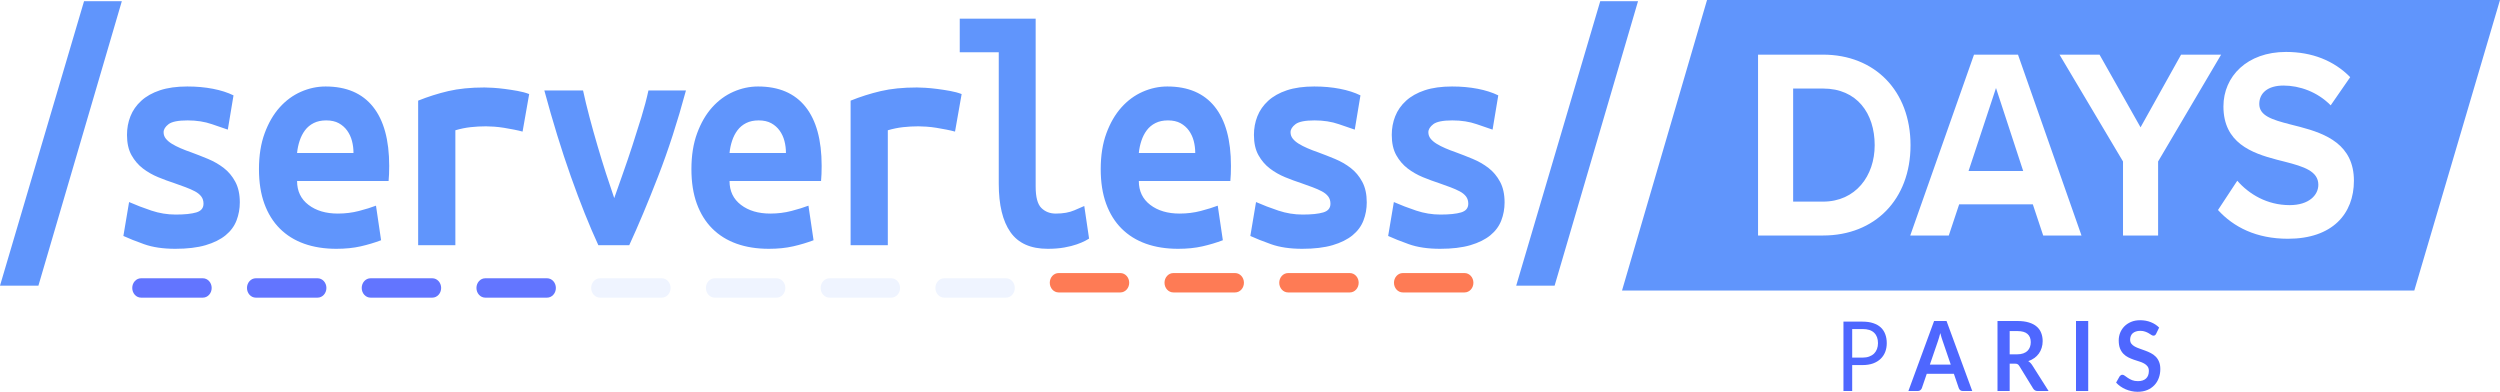
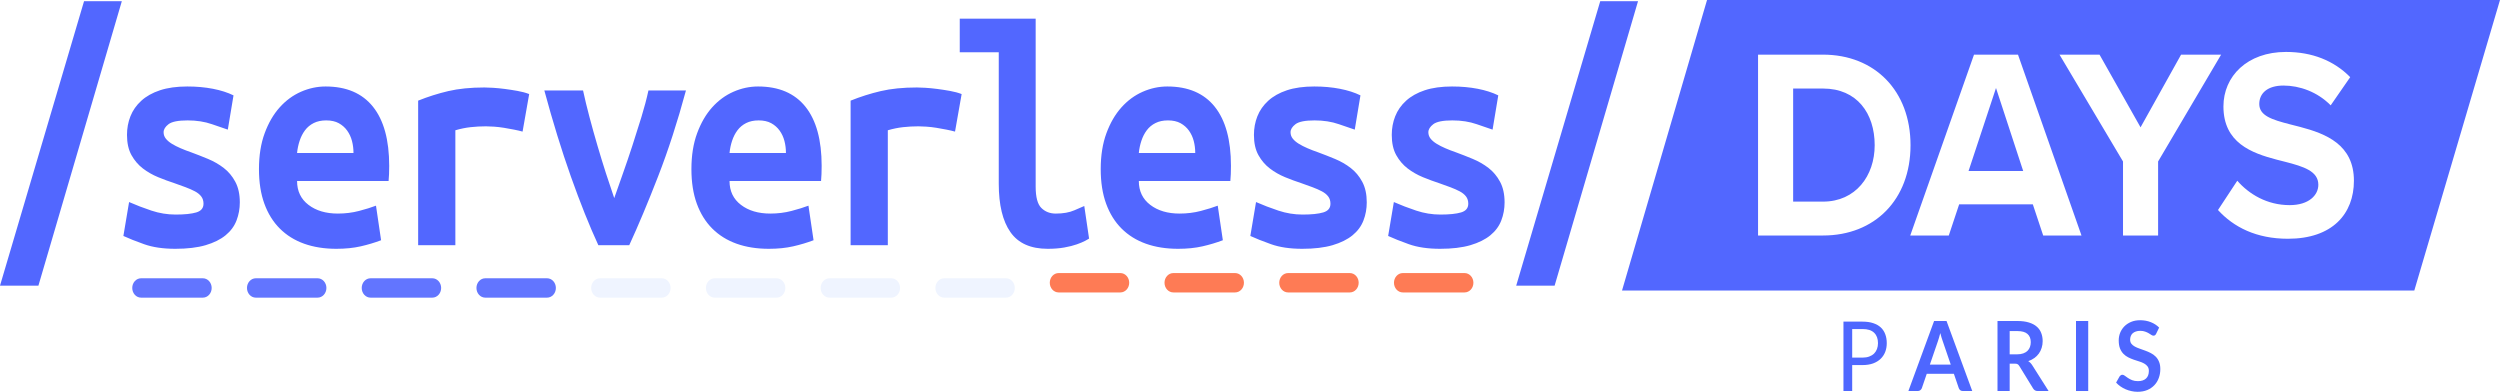
<svg xmlns="http://www.w3.org/2000/svg" width="268" height="42" viewBox="0 0 268 42" fill="none">
-   <path fill-rule="evenodd" clip-rule="evenodd" d="M13.06 0.13L4.117 30.625H0L9.01 0.13H13.06ZM175.596 0.131L166.654 30.625H162.536L171.545 0.131H175.596ZM20.079 9.271C21.065 9.271 21.982 9.354 22.829 9.518C23.676 9.683 24.41 9.919 25.033 10.224L24.421 13.896C24.057 13.778 23.489 13.583 22.717 13.312C21.944 13.043 21.076 12.907 20.111 12.907C19.103 12.907 18.422 13.043 18.069 13.312C17.715 13.583 17.538 13.872 17.538 14.177C17.538 14.437 17.618 14.666 17.779 14.866C17.94 15.066 18.154 15.248 18.422 15.413C18.69 15.578 19.001 15.736 19.355 15.889C19.709 16.042 20.09 16.19 20.497 16.33C21.076 16.543 21.676 16.777 22.298 17.036C22.92 17.295 23.483 17.619 23.987 18.007C24.491 18.395 24.904 18.889 25.225 19.489C25.547 20.09 25.708 20.825 25.708 21.695C25.708 22.378 25.59 23.025 25.354 23.637C25.118 24.249 24.727 24.778 24.18 25.225C23.634 25.672 22.92 26.025 22.041 26.284C21.161 26.542 20.079 26.672 18.792 26.672C17.483 26.672 16.368 26.507 15.447 26.178C14.524 25.849 13.785 25.554 13.227 25.295L13.838 21.66C14.589 21.99 15.387 22.295 16.235 22.578C17.082 22.86 17.944 23.001 18.824 23.001C19.79 23.001 20.529 22.925 21.044 22.772C21.558 22.619 21.816 22.308 21.816 21.837C21.816 21.531 21.735 21.272 21.574 21.06C21.413 20.849 21.188 20.666 20.899 20.513C20.61 20.36 20.277 20.213 19.902 20.072C19.526 19.93 19.134 19.789 18.728 19.648C18.149 19.46 17.559 19.242 16.958 18.996C16.358 18.748 15.811 18.437 15.318 18.06C14.825 17.683 14.418 17.207 14.095 16.631C13.774 16.055 13.614 15.331 13.614 14.46C13.614 13.755 13.736 13.089 13.983 12.466C14.229 11.842 14.615 11.288 15.141 10.807C15.666 10.325 16.336 9.948 17.152 9.677C17.966 9.407 18.942 9.271 20.079 9.271ZM34.902 9.271C37.132 9.271 38.826 9.995 39.984 11.442C41.142 12.89 41.722 15.001 41.722 17.778C41.722 18.06 41.716 18.355 41.706 18.66C41.694 18.966 41.678 19.213 41.657 19.401H31.846C31.846 20.484 32.253 21.337 33.069 21.96C33.883 22.584 34.934 22.895 36.221 22.895C37.014 22.895 37.77 22.801 38.489 22.613C39.207 22.425 39.813 22.237 40.306 22.048L40.853 25.754C40.166 26.014 39.438 26.231 38.666 26.408C37.894 26.584 37.025 26.672 36.06 26.672C34.773 26.672 33.62 26.489 32.602 26.125C31.583 25.76 30.715 25.219 29.997 24.502C29.278 23.784 28.726 22.895 28.34 21.836C27.953 20.778 27.761 19.542 27.761 18.131C27.761 16.672 27.964 15.389 28.372 14.283C28.779 13.178 29.315 12.254 29.98 11.513C30.645 10.772 31.406 10.213 32.264 9.836C33.121 9.46 34.001 9.271 34.902 9.271ZM81.262 9.271C83.492 9.271 85.186 9.995 86.344 11.442C87.502 12.89 88.081 15.001 88.081 17.778C88.081 18.06 88.076 18.355 88.065 18.66C88.054 18.966 88.038 19.213 88.017 19.401H78.206C78.206 20.484 78.612 21.337 79.428 21.96C80.243 22.584 81.294 22.895 82.581 22.895C83.373 22.895 84.129 22.801 84.849 22.613C85.567 22.425 86.172 22.237 86.666 22.048L87.213 25.754C86.526 26.014 85.797 26.231 85.025 26.408C84.253 26.584 83.385 26.672 82.419 26.672C81.133 26.672 79.98 26.489 78.961 26.125C77.943 25.76 77.075 25.219 76.356 24.502C75.637 23.784 75.086 22.895 74.699 21.836C74.313 20.778 74.12 19.542 74.12 18.131C74.12 16.672 74.324 15.389 74.732 14.283C75.139 13.178 75.675 12.254 76.34 11.513C77.005 10.772 77.766 10.213 78.624 9.836C79.481 9.46 80.361 9.271 81.262 9.271ZM111.023 2V20.001C111.023 21.131 111.227 21.896 111.635 22.295C112.042 22.696 112.556 22.896 113.179 22.896C113.971 22.896 114.636 22.778 115.173 22.543C115.709 22.308 116.062 22.155 116.234 22.084L116.749 25.578C116.685 25.626 116.54 25.707 116.315 25.825C116.09 25.943 115.794 26.067 115.43 26.195C115.065 26.325 114.62 26.437 114.095 26.531C113.569 26.625 112.974 26.672 112.31 26.672C110.487 26.672 109.157 26.078 108.322 24.889C107.485 23.701 107.067 21.966 107.067 19.684V5.6H102.885V2H111.023ZM125.138 9.271C127.368 9.271 129.062 9.995 130.221 11.442C131.379 12.89 131.958 15.001 131.958 17.778C131.958 18.06 131.952 18.355 131.942 18.66C131.93 18.966 131.914 19.213 131.893 19.401H122.082C122.082 20.484 122.489 21.337 123.305 21.96C124.119 22.584 125.171 22.895 126.457 22.895C127.25 22.895 128.006 22.801 128.725 22.613C129.443 22.425 130.049 22.237 130.542 22.048L131.089 25.754C130.403 26.014 129.674 26.231 128.902 26.408C128.13 26.584 127.261 26.672 126.297 26.672C125.009 26.672 123.856 26.489 122.838 26.125C121.82 25.76 120.951 25.219 120.233 24.502C119.514 23.784 118.962 22.895 118.576 21.836C118.19 20.778 117.997 19.542 117.997 18.131C117.997 16.672 118.2 15.389 118.608 14.283C119.015 13.178 119.552 12.254 120.217 11.513C120.881 10.772 121.642 10.213 122.5 9.836C123.357 9.46 124.237 9.271 125.138 9.271ZM140.888 9.271C141.873 9.271 142.79 9.354 143.637 9.518C144.484 9.683 145.219 9.919 145.84 10.224L145.23 13.896C144.865 13.778 144.297 13.583 143.525 13.312C142.753 13.043 141.884 12.907 140.919 12.907C139.911 12.907 139.231 13.043 138.877 13.312C138.523 13.583 138.346 13.872 138.346 14.177C138.346 14.437 138.427 14.666 138.587 14.866C138.748 15.066 138.962 15.248 139.231 15.413C139.499 15.578 139.809 15.736 140.163 15.889C140.517 16.042 140.897 16.19 141.305 16.33C141.884 16.543 142.484 16.777 143.106 17.036C143.729 17.295 144.292 17.619 144.796 18.007C145.299 18.395 145.712 18.889 146.034 19.489C146.356 20.09 146.516 20.825 146.516 21.695C146.516 22.378 146.399 23.025 146.162 23.637C145.927 24.249 145.536 24.778 144.989 25.225C144.442 25.672 143.729 26.025 142.849 26.284C141.969 26.542 140.888 26.672 139.601 26.672C138.292 26.672 137.177 26.507 136.255 26.178C135.333 25.849 134.593 25.554 134.036 25.295L134.647 21.66C135.397 21.99 136.196 22.295 137.043 22.578C137.89 22.86 138.753 23.001 139.633 23.001C140.597 23.001 141.337 22.925 141.852 22.772C142.367 22.619 142.625 22.308 142.625 21.837C142.625 21.531 142.544 21.272 142.383 21.06C142.222 20.849 141.997 20.666 141.708 20.513C141.418 20.36 141.085 20.213 140.71 20.072C140.335 19.93 139.944 19.789 139.536 19.648C138.957 19.46 138.367 19.242 137.766 18.996C137.166 18.748 136.62 18.437 136.127 18.06C135.633 17.683 135.226 17.207 134.904 16.631C134.582 16.055 134.422 15.331 134.422 14.46C134.422 13.755 134.545 13.089 134.791 12.466C135.038 11.842 135.424 11.288 135.949 10.807C136.475 10.325 137.145 9.948 137.959 9.677C138.775 9.407 139.75 9.271 140.888 9.271ZM155.662 9.271C156.648 9.271 157.565 9.354 158.412 9.518C159.259 9.683 159.993 9.919 160.615 10.224L160.004 13.896C159.64 13.778 159.071 13.583 158.3 13.312C157.527 13.043 156.659 12.907 155.693 12.907C154.686 12.907 154.006 13.043 153.651 13.312C153.298 13.583 153.12 13.872 153.12 14.177C153.12 14.437 153.201 14.666 153.361 14.866C153.522 15.066 153.737 15.248 154.006 15.413C154.273 15.578 154.584 15.736 154.938 15.889C155.291 16.042 155.672 16.19 156.08 16.33C156.659 16.543 157.259 16.777 157.881 17.036C158.503 17.295 159.066 17.619 159.57 18.007C160.074 18.395 160.486 18.889 160.808 19.489C161.13 20.09 161.291 20.825 161.291 21.695C161.291 22.378 161.174 23.025 160.937 23.637C160.701 24.249 160.31 24.778 159.763 25.225C159.217 25.672 158.503 26.025 157.624 26.284C156.744 26.542 155.662 26.672 154.375 26.672C153.067 26.672 151.952 26.507 151.029 26.178C150.107 25.849 149.368 25.554 148.81 25.295L149.421 21.66C150.172 21.99 150.97 22.295 151.818 22.578C152.665 22.86 153.528 23.001 154.408 23.001C155.372 23.001 156.112 22.925 156.627 22.772C157.141 22.619 157.399 22.308 157.399 21.837C157.399 21.531 157.319 21.272 157.158 21.06C156.996 20.849 156.772 20.666 156.482 20.513C156.193 20.36 155.86 20.213 155.485 20.072C155.11 19.93 154.718 19.789 154.31 19.648C153.732 19.46 153.142 19.242 152.541 18.996C151.94 18.748 151.395 18.437 150.901 18.06C150.408 17.683 150 17.207 149.678 16.631C149.357 16.055 149.197 15.331 149.197 14.46C149.197 13.755 149.32 13.089 149.566 12.466C149.813 11.842 150.198 11.288 150.723 10.807C151.25 10.325 151.919 9.948 152.734 9.677C153.549 9.407 154.525 9.271 155.662 9.271ZM51.935 9.377C52.149 9.377 52.454 9.389 52.851 9.412C53.248 9.436 53.672 9.477 54.122 9.536C54.572 9.595 55.028 9.665 55.489 9.748C55.95 9.831 56.363 9.942 56.728 10.084L56.02 14.107C55.763 14.036 55.457 13.965 55.103 13.895C54.75 13.825 54.39 13.76 54.026 13.701C53.66 13.643 53.307 13.601 52.964 13.577C52.621 13.555 52.331 13.542 52.095 13.542C51.537 13.542 50.991 13.572 50.455 13.631C49.918 13.69 49.372 13.801 48.815 13.965V26.284H44.826V10.789C45.876 10.365 46.953 10.025 48.058 9.765C49.163 9.506 50.455 9.377 51.935 9.377ZM98.294 9.377C98.508 9.377 98.814 9.389 99.211 9.412C99.608 9.436 100.031 9.477 100.482 9.536C100.932 9.595 101.387 9.665 101.849 9.748C102.31 9.831 102.722 9.942 103.088 10.084L102.379 14.107C102.122 14.036 101.817 13.965 101.463 13.895C101.109 13.825 100.75 13.76 100.385 13.701C100.02 13.643 99.666 13.601 99.323 13.577C98.98 13.555 98.69 13.542 98.455 13.542C97.897 13.542 97.351 13.572 96.815 13.631C96.278 13.69 95.731 13.801 95.174 13.965V26.284H91.185V10.789C92.236 10.365 93.313 10.025 94.418 9.765C95.523 9.506 96.815 9.377 98.294 9.377ZM62.502 9.695C62.694 10.589 62.924 11.543 63.193 12.554C63.461 13.566 63.745 14.584 64.046 15.607C64.346 16.63 64.651 17.625 64.962 18.589C65.273 19.554 65.568 20.437 65.846 21.237C66.126 20.437 66.436 19.554 66.779 18.589C67.122 17.625 67.46 16.63 67.793 15.607C68.125 14.584 68.447 13.566 68.758 12.554C69.068 11.543 69.321 10.589 69.514 9.695H73.535C72.634 13.037 71.637 16.113 70.543 18.924C69.45 21.737 68.421 24.19 67.455 26.284H64.142C63.177 24.19 62.196 21.737 61.198 18.924C60.202 16.113 59.253 13.037 58.352 9.695H62.502ZM34.966 12.907C34.452 12.907 34.006 13.001 33.631 13.19C33.256 13.378 32.945 13.637 32.698 13.965C32.451 14.296 32.259 14.671 32.12 15.096C31.98 15.518 31.889 15.954 31.846 16.401H37.894C37.894 15.954 37.84 15.524 37.733 15.113C37.625 14.701 37.454 14.331 37.218 14.001C36.982 13.673 36.682 13.407 36.318 13.207C35.953 13.007 35.502 12.907 34.966 12.907ZM81.326 12.907C80.811 12.907 80.366 13.001 79.99 13.19C79.616 13.378 79.304 13.637 79.058 13.965C78.811 14.296 78.618 14.671 78.479 15.096C78.339 15.518 78.249 15.954 78.206 16.401H84.253C84.253 15.954 84.2 15.524 84.092 15.113C83.985 14.701 83.814 14.331 83.577 14.001C83.341 13.673 83.042 13.407 82.677 13.207C82.312 13.007 81.862 12.907 81.326 12.907ZM125.203 12.907C124.688 12.907 124.242 13.001 123.868 13.19C123.492 13.378 123.181 13.637 122.935 13.965C122.688 14.296 122.495 14.671 122.356 15.096C122.216 15.518 122.125 15.954 122.082 16.401H128.13C128.13 15.954 128.076 15.524 127.969 15.113C127.861 14.701 127.69 14.331 127.454 14.001C127.218 13.673 126.918 13.407 126.554 13.207C126.189 13.007 125.738 12.907 125.203 12.907Z" fill="#6095FC" />
+   <path fill-rule="evenodd" clip-rule="evenodd" d="M13.06 0.13L4.117 30.625H0L9.01 0.13H13.06ZM175.596 0.131L166.654 30.625H162.536L171.545 0.131H175.596ZM20.079 9.271C21.065 9.271 21.982 9.354 22.829 9.518C23.676 9.683 24.41 9.919 25.033 10.224L24.421 13.896C24.057 13.778 23.489 13.583 22.717 13.312C21.944 13.043 21.076 12.907 20.111 12.907C19.103 12.907 18.422 13.043 18.069 13.312C17.715 13.583 17.538 13.872 17.538 14.177C17.538 14.437 17.618 14.666 17.779 14.866C17.94 15.066 18.154 15.248 18.422 15.413C18.69 15.578 19.001 15.736 19.355 15.889C19.709 16.042 20.09 16.19 20.497 16.33C21.076 16.543 21.676 16.777 22.298 17.036C22.92 17.295 23.483 17.619 23.987 18.007C24.491 18.395 24.904 18.889 25.225 19.489C25.547 20.09 25.708 20.825 25.708 21.695C25.708 22.378 25.59 23.025 25.354 23.637C25.118 24.249 24.727 24.778 24.18 25.225C23.634 25.672 22.92 26.025 22.041 26.284C21.161 26.542 20.079 26.672 18.792 26.672C17.483 26.672 16.368 26.507 15.447 26.178C14.524 25.849 13.785 25.554 13.227 25.295L13.838 21.66C14.589 21.99 15.387 22.295 16.235 22.578C17.082 22.86 17.944 23.001 18.824 23.001C19.79 23.001 20.529 22.925 21.044 22.772C21.558 22.619 21.816 22.308 21.816 21.837C21.816 21.531 21.735 21.272 21.574 21.06C21.413 20.849 21.188 20.666 20.899 20.513C20.61 20.36 20.277 20.213 19.902 20.072C19.526 19.93 19.134 19.789 18.728 19.648C18.149 19.46 17.559 19.242 16.958 18.996C16.358 18.748 15.811 18.437 15.318 18.06C14.825 17.683 14.418 17.207 14.095 16.631C13.774 16.055 13.614 15.331 13.614 14.46C13.614 13.755 13.736 13.089 13.983 12.466C14.229 11.842 14.615 11.288 15.141 10.807C15.666 10.325 16.336 9.948 17.152 9.677C17.966 9.407 18.942 9.271 20.079 9.271ZM34.902 9.271C37.132 9.271 38.826 9.995 39.984 11.442C41.142 12.89 41.722 15.001 41.722 17.778C41.722 18.06 41.716 18.355 41.706 18.66C41.694 18.966 41.678 19.213 41.657 19.401H31.846C31.846 20.484 32.253 21.337 33.069 21.96C33.883 22.584 34.934 22.895 36.221 22.895C37.014 22.895 37.77 22.801 38.489 22.613C39.207 22.425 39.813 22.237 40.306 22.048L40.853 25.754C40.166 26.014 39.438 26.231 38.666 26.408C37.894 26.584 37.025 26.672 36.06 26.672C34.773 26.672 33.62 26.489 32.602 26.125C31.583 25.76 30.715 25.219 29.997 24.502C29.278 23.784 28.726 22.895 28.34 21.836C27.953 20.778 27.761 19.542 27.761 18.131C27.761 16.672 27.964 15.389 28.372 14.283C28.779 13.178 29.315 12.254 29.98 11.513C30.645 10.772 31.406 10.213 32.264 9.836C33.121 9.46 34.001 9.271 34.902 9.271ZM81.262 9.271C83.492 9.271 85.186 9.995 86.344 11.442C87.502 12.89 88.081 15.001 88.081 17.778C88.081 18.06 88.076 18.355 88.065 18.66C88.054 18.966 88.038 19.213 88.017 19.401H78.206C78.206 20.484 78.612 21.337 79.428 21.96C80.243 22.584 81.294 22.895 82.581 22.895C83.373 22.895 84.129 22.801 84.849 22.613C85.567 22.425 86.172 22.237 86.666 22.048L87.213 25.754C86.526 26.014 85.797 26.231 85.025 26.408C84.253 26.584 83.385 26.672 82.419 26.672C81.133 26.672 79.98 26.489 78.961 26.125C77.943 25.76 77.075 25.219 76.356 24.502C75.637 23.784 75.086 22.895 74.699 21.836C74.313 20.778 74.12 19.542 74.12 18.131C74.12 16.672 74.324 15.389 74.732 14.283C75.139 13.178 75.675 12.254 76.34 11.513C77.005 10.772 77.766 10.213 78.624 9.836C79.481 9.46 80.361 9.271 81.262 9.271ZM111.023 2V20.001C111.023 21.131 111.227 21.896 111.635 22.295C112.042 22.696 112.556 22.896 113.179 22.896C113.971 22.896 114.636 22.778 115.173 22.543C115.709 22.308 116.062 22.155 116.234 22.084L116.749 25.578C116.685 25.626 116.54 25.707 116.315 25.825C116.09 25.943 115.794 26.067 115.43 26.195C115.065 26.325 114.62 26.437 114.095 26.531C113.569 26.625 112.974 26.672 112.31 26.672C110.487 26.672 109.157 26.078 108.322 24.889C107.485 23.701 107.067 21.966 107.067 19.684V5.6H102.885V2H111.023ZM125.138 9.271C127.368 9.271 129.062 9.995 130.221 11.442C131.379 12.89 131.958 15.001 131.958 17.778C131.958 18.06 131.952 18.355 131.942 18.66C131.93 18.966 131.914 19.213 131.893 19.401H122.082C122.082 20.484 122.489 21.337 123.305 21.96C124.119 22.584 125.171 22.895 126.457 22.895C127.25 22.895 128.006 22.801 128.725 22.613C129.443 22.425 130.049 22.237 130.542 22.048L131.089 25.754C130.403 26.014 129.674 26.231 128.902 26.408C128.13 26.584 127.261 26.672 126.297 26.672C125.009 26.672 123.856 26.489 122.838 26.125C121.82 25.76 120.951 25.219 120.233 24.502C119.514 23.784 118.962 22.895 118.576 21.836C118.19 20.778 117.997 19.542 117.997 18.131C117.997 16.672 118.2 15.389 118.608 14.283C119.015 13.178 119.552 12.254 120.217 11.513C120.881 10.772 121.642 10.213 122.5 9.836C123.357 9.46 124.237 9.271 125.138 9.271ZM140.888 9.271C141.873 9.271 142.79 9.354 143.637 9.518C144.484 9.683 145.219 9.919 145.84 10.224L145.23 13.896C144.865 13.778 144.297 13.583 143.525 13.312C142.753 13.043 141.884 12.907 140.919 12.907C139.911 12.907 139.231 13.043 138.877 13.312C138.523 13.583 138.346 13.872 138.346 14.177C138.346 14.437 138.427 14.666 138.587 14.866C138.748 15.066 138.962 15.248 139.231 15.413C139.499 15.578 139.809 15.736 140.163 15.889C140.517 16.042 140.897 16.19 141.305 16.33C141.884 16.543 142.484 16.777 143.106 17.036C143.729 17.295 144.292 17.619 144.796 18.007C145.299 18.395 145.712 18.889 146.034 19.489C146.356 20.09 146.516 20.825 146.516 21.695C146.516 22.378 146.399 23.025 146.162 23.637C145.927 24.249 145.536 24.778 144.989 25.225C144.442 25.672 143.729 26.025 142.849 26.284C141.969 26.542 140.888 26.672 139.601 26.672C138.292 26.672 137.177 26.507 136.255 26.178C135.333 25.849 134.593 25.554 134.036 25.295L134.647 21.66C135.397 21.99 136.196 22.295 137.043 22.578C137.89 22.86 138.753 23.001 139.633 23.001C140.597 23.001 141.337 22.925 141.852 22.772C142.367 22.619 142.625 22.308 142.625 21.837C142.625 21.531 142.544 21.272 142.383 21.06C142.222 20.849 141.997 20.666 141.708 20.513C141.418 20.36 141.085 20.213 140.71 20.072C140.335 19.93 139.944 19.789 139.536 19.648C138.957 19.46 138.367 19.242 137.766 18.996C137.166 18.748 136.62 18.437 136.127 18.06C135.633 17.683 135.226 17.207 134.904 16.631C134.582 16.055 134.422 15.331 134.422 14.46C134.422 13.755 134.545 13.089 134.791 12.466C135.038 11.842 135.424 11.288 135.949 10.807C136.475 10.325 137.145 9.948 137.959 9.677C138.775 9.407 139.75 9.271 140.888 9.271ZM155.662 9.271C156.648 9.271 157.565 9.354 158.412 9.518C159.259 9.683 159.993 9.919 160.615 10.224L160.004 13.896C159.64 13.778 159.071 13.583 158.3 13.312C157.527 13.043 156.659 12.907 155.693 12.907C154.686 12.907 154.006 13.043 153.651 13.312C153.298 13.583 153.12 13.872 153.12 14.177C153.12 14.437 153.201 14.666 153.361 14.866C153.522 15.066 153.737 15.248 154.006 15.413C154.273 15.578 154.584 15.736 154.938 15.889C155.291 16.042 155.672 16.19 156.08 16.33C156.659 16.543 157.259 16.777 157.881 17.036C158.503 17.295 159.066 17.619 159.57 18.007C160.074 18.395 160.486 18.889 160.808 19.489C161.13 20.09 161.291 20.825 161.291 21.695C161.291 22.378 161.174 23.025 160.937 23.637C160.701 24.249 160.31 24.778 159.763 25.225C159.217 25.672 158.503 26.025 157.624 26.284C156.744 26.542 155.662 26.672 154.375 26.672C153.067 26.672 151.952 26.507 151.029 26.178C150.107 25.849 149.368 25.554 148.81 25.295L149.421 21.66C150.172 21.99 150.97 22.295 151.818 22.578C152.665 22.86 153.528 23.001 154.408 23.001C155.372 23.001 156.112 22.925 156.627 22.772C157.141 22.619 157.399 22.308 157.399 21.837C157.399 21.531 157.319 21.272 157.158 21.06C156.996 20.849 156.772 20.666 156.482 20.513C156.193 20.36 155.86 20.213 155.485 20.072C155.11 19.93 154.718 19.789 154.31 19.648C153.732 19.46 153.142 19.242 152.541 18.996C151.94 18.748 151.395 18.437 150.901 18.06C150.408 17.683 150 17.207 149.678 16.631C149.357 16.055 149.197 15.331 149.197 14.46C149.197 13.755 149.32 13.089 149.566 12.466C149.813 11.842 150.198 11.288 150.723 10.807C151.25 10.325 151.919 9.948 152.734 9.677C153.549 9.407 154.525 9.271 155.662 9.271ZM51.935 9.377C52.149 9.377 52.454 9.389 52.851 9.412C53.248 9.436 53.672 9.477 54.122 9.536C54.572 9.595 55.028 9.665 55.489 9.748C55.95 9.831 56.363 9.942 56.728 10.084L56.02 14.107C55.763 14.036 55.457 13.965 55.103 13.895C54.75 13.825 54.39 13.76 54.026 13.701C53.66 13.643 53.307 13.601 52.964 13.577C52.621 13.555 52.331 13.542 52.095 13.542C51.537 13.542 50.991 13.572 50.455 13.631C49.918 13.69 49.372 13.801 48.815 13.965V26.284H44.826V10.789C45.876 10.365 46.953 10.025 48.058 9.765C49.163 9.506 50.455 9.377 51.935 9.377ZM98.294 9.377C98.508 9.377 98.814 9.389 99.211 9.412C99.608 9.436 100.031 9.477 100.482 9.536C100.932 9.595 101.387 9.665 101.849 9.748C102.31 9.831 102.722 9.942 103.088 10.084L102.379 14.107C102.122 14.036 101.817 13.965 101.463 13.895C101.109 13.825 100.75 13.76 100.385 13.701C100.02 13.643 99.666 13.601 99.323 13.577C98.98 13.555 98.69 13.542 98.455 13.542C97.897 13.542 97.351 13.572 96.815 13.631C96.278 13.69 95.731 13.801 95.174 13.965V26.284H91.185V10.789C92.236 10.365 93.313 10.025 94.418 9.765C95.523 9.506 96.815 9.377 98.294 9.377ZM62.502 9.695C62.694 10.589 62.924 11.543 63.193 12.554C63.461 13.566 63.745 14.584 64.046 15.607C64.346 16.63 64.651 17.625 64.962 18.589C65.273 19.554 65.568 20.437 65.846 21.237C66.126 20.437 66.436 19.554 66.779 18.589C67.122 17.625 67.46 16.63 67.793 15.607C68.125 14.584 68.447 13.566 68.758 12.554C69.068 11.543 69.321 10.589 69.514 9.695H73.535C72.634 13.037 71.637 16.113 70.543 18.924C69.45 21.737 68.421 24.19 67.455 26.284H64.142C63.177 24.19 62.196 21.737 61.198 18.924C60.202 16.113 59.253 13.037 58.352 9.695H62.502ZM34.966 12.907C34.452 12.907 34.006 13.001 33.631 13.19C33.256 13.378 32.945 13.637 32.698 13.965C32.451 14.296 32.259 14.671 32.12 15.096C31.98 15.518 31.889 15.954 31.846 16.401H37.894C37.894 15.954 37.84 15.524 37.733 15.113C37.625 14.701 37.454 14.331 37.218 14.001C36.982 13.673 36.682 13.407 36.318 13.207C35.953 13.007 35.502 12.907 34.966 12.907ZM81.326 12.907C80.811 12.907 80.366 13.001 79.99 13.19C79.616 13.378 79.304 13.637 79.058 13.965C78.811 14.296 78.618 14.671 78.479 15.096C78.339 15.518 78.249 15.954 78.206 16.401H84.253C84.253 15.954 84.2 15.524 84.092 15.113C83.985 14.701 83.814 14.331 83.577 14.001C83.341 13.673 83.042 13.407 82.677 13.207C82.312 13.007 81.862 12.907 81.326 12.907ZM125.203 12.907C124.688 12.907 124.242 13.001 123.868 13.19C123.492 13.378 123.181 13.637 122.935 13.965C122.688 14.296 122.495 14.671 122.356 15.096C122.216 15.518 122.125 15.954 122.082 16.401H128.13C128.13 15.954 128.076 15.524 127.969 15.113C127.861 14.701 127.69 14.331 127.454 14.001C127.218 13.673 126.918 13.407 126.554 13.207C126.189 13.007 125.738 12.907 125.203 12.907Z" fill="#5267FF" />
  <path fill-rule="evenodd" clip-rule="evenodd" d="M21.746 29.831C22.268 29.831 22.692 30.295 22.692 30.869C22.692 31.444 22.268 31.908 21.746 31.908H15.123C14.6 31.908 14.177 31.444 14.177 30.869C14.177 30.295 14.6 29.831 15.123 29.831H21.746ZM34.045 29.831C34.568 29.831 34.991 30.295 34.991 30.869C34.991 31.444 34.568 31.908 34.045 31.908H27.422C26.9 31.908 26.476 31.444 26.476 30.869C26.476 30.295 26.9 29.831 27.422 29.831H34.045ZM46.345 29.831C46.867 29.831 47.291 30.295 47.291 30.869C47.291 31.444 46.867 31.908 46.345 31.908H39.722C39.199 31.908 38.776 31.444 38.776 30.869C38.776 30.295 39.199 29.831 39.722 29.831H46.345ZM58.644 29.831C59.166 29.831 59.59 30.295 59.59 30.869C59.59 31.444 59.166 31.908 58.644 31.908H52.021C51.498 31.908 51.075 31.444 51.075 30.869C51.075 30.295 51.498 29.831 52.021 29.831H58.644Z" fill="#6275FF" />
  <path fill-rule="evenodd" clip-rule="evenodd" d="M70.943 29.831C71.466 29.831 71.889 30.295 71.889 30.869C71.889 31.444 71.466 31.908 70.943 31.908H64.32C63.798 31.908 63.374 31.444 63.374 30.869C63.374 30.295 63.798 29.831 64.32 29.831H70.943ZM83.243 29.831C83.765 29.831 84.189 30.295 84.189 30.869C84.189 31.444 83.765 31.908 83.243 31.908H76.62C76.097 31.908 75.674 31.444 75.674 30.869C75.674 30.295 76.097 29.831 76.62 29.831H83.243ZM95.542 29.831C96.065 29.831 96.488 30.295 96.488 30.869C96.488 31.444 96.065 31.908 95.542 31.908H88.92C88.397 31.908 87.973 31.444 87.973 30.869C87.973 30.295 88.397 29.831 88.92 29.831H95.542ZM107.841 29.831C108.364 29.831 108.787 30.295 108.787 30.869C108.787 31.444 108.364 31.908 107.841 31.908H101.219C100.697 31.908 100.273 31.444 100.273 30.869C100.273 30.295 100.697 29.831 101.219 29.831H107.841Z" fill="#EFF4FF" />
  <path fill-rule="evenodd" clip-rule="evenodd" d="M120.105 29.273C120.627 29.273 121.051 29.737 121.051 30.311C121.051 30.885 120.627 31.349 120.105 31.349H113.482C112.959 31.349 112.536 30.885 112.536 30.311C112.536 29.737 112.959 29.273 113.482 29.273H120.105ZM132.404 29.273C132.927 29.273 133.35 29.737 133.35 30.311C133.35 30.885 132.927 31.349 132.404 31.349H125.781C125.259 31.349 124.835 30.885 124.835 30.311C124.835 29.737 125.259 29.273 125.781 29.273H132.404ZM144.704 29.273C145.227 29.273 145.65 29.737 145.65 30.311C145.65 30.885 145.227 31.349 144.704 31.349H138.081C137.558 31.349 137.135 30.885 137.135 30.311C137.135 29.737 137.558 29.273 138.081 29.273H144.704ZM157.003 29.273C157.526 29.273 157.949 29.737 157.949 30.311C157.949 30.885 157.526 31.349 157.003 31.349H150.38C149.857 31.349 149.434 30.885 149.434 30.311C149.434 29.737 149.857 29.273 150.38 29.273H157.003Z" fill="#FE7B55" />
  <path d="M198.555 39.135V41.917H197.618V34.479H199.67C200.11 34.479 200.492 34.534 200.816 34.645C201.142 34.752 201.412 34.906 201.626 35.107C201.839 35.308 201.998 35.55 202.101 35.834C202.208 36.117 202.261 36.434 202.261 36.783C202.261 37.13 202.205 37.446 202.092 37.733C201.978 38.021 201.812 38.268 201.592 38.476C201.375 38.683 201.105 38.846 200.782 38.964C200.458 39.078 200.088 39.135 199.67 39.135H198.555ZM198.555 38.336H199.67C199.939 38.336 200.175 38.297 200.379 38.221C200.586 38.145 200.759 38.04 200.898 37.905C201.037 37.766 201.142 37.602 201.213 37.412C201.285 37.221 201.32 37.012 201.32 36.783C201.32 36.309 201.183 35.939 200.908 35.673C200.636 35.406 200.224 35.273 199.67 35.273H198.555V38.336Z" fill="#4E67FF" />
  <path d="M211.425 41.917H210.416C210.302 41.917 210.209 41.888 210.134 41.829C210.063 41.766 210.011 41.69 209.979 41.6L209.455 40.069H206.549L206.025 41.6C205.999 41.68 205.947 41.753 205.869 41.818C205.795 41.884 205.703 41.917 205.593 41.917H204.579L207.335 34.411H208.669L211.425 41.917ZM206.883 39.083H209.12L208.266 36.586C208.227 36.475 208.184 36.346 208.135 36.197C208.09 36.045 208.045 35.88 207.999 35.704C207.954 35.88 207.909 36.045 207.864 36.197C207.822 36.349 207.779 36.482 207.737 36.597L206.883 39.083Z" fill="#4E67FF" />
  <path d="M215.437 38.984V41.917H214.132V34.411H216.271C216.75 34.411 217.159 34.465 217.499 34.572C217.842 34.676 218.122 34.823 218.338 35.014C218.558 35.204 218.718 35.432 218.819 35.699C218.922 35.962 218.974 36.252 218.974 36.571C218.974 36.823 218.938 37.062 218.867 37.287C218.799 37.512 218.699 37.716 218.566 37.9C218.437 38.083 218.275 38.244 218.081 38.382C217.89 38.521 217.672 38.631 217.426 38.714C217.591 38.815 217.733 38.958 217.853 39.145L219.609 41.917H218.435C218.322 41.917 218.225 41.893 218.144 41.844C218.067 41.796 218 41.727 217.945 41.637L216.47 39.233C216.415 39.144 216.354 39.079 216.286 39.041C216.221 39.003 216.124 38.984 215.995 38.984H215.437ZM215.437 37.983H216.252C216.498 37.983 216.711 37.95 216.892 37.884C217.077 37.818 217.227 37.728 217.344 37.614C217.463 37.496 217.552 37.358 217.61 37.199C217.669 37.04 217.698 36.865 217.698 36.675C217.698 36.294 217.58 36.002 217.344 35.797C217.111 35.593 216.753 35.491 216.271 35.491H215.437V37.983Z" fill="#4E67FF" />
  <path d="M223.857 41.917H222.547V34.411H223.857V41.917Z" fill="#4E67FF" />
  <path d="M231.14 35.776C231.104 35.853 231.062 35.906 231.013 35.937C230.968 35.969 230.913 35.984 230.848 35.984C230.784 35.984 230.711 35.958 230.63 35.906C230.549 35.851 230.454 35.79 230.344 35.725C230.234 35.659 230.105 35.6 229.956 35.548C229.81 35.493 229.637 35.465 229.437 35.465C229.255 35.465 229.097 35.489 228.961 35.538C228.828 35.583 228.715 35.647 228.621 35.73C228.531 35.813 228.463 35.913 228.418 36.031C228.372 36.145 228.35 36.271 228.35 36.41C228.35 36.586 228.395 36.733 228.486 36.851C228.579 36.969 228.702 37.069 228.854 37.152C229.006 37.235 229.179 37.309 229.374 37.375C229.568 37.441 229.765 37.512 229.965 37.588C230.169 37.661 230.368 37.747 230.562 37.848C230.756 37.944 230.929 38.069 231.081 38.221C231.233 38.37 231.355 38.553 231.445 38.772C231.539 38.989 231.586 39.254 231.586 39.566C231.586 39.905 231.531 40.223 231.421 40.521C231.314 40.815 231.156 41.073 230.946 41.294C230.738 41.512 230.485 41.685 230.184 41.813C229.883 41.938 229.538 42 229.15 42C228.927 42 228.707 41.976 228.49 41.927C228.274 41.882 228.065 41.817 227.865 41.73C227.667 41.644 227.481 41.54 227.307 41.419C227.135 41.297 226.982 41.163 226.846 41.014L227.224 40.344C227.26 40.296 227.302 40.256 227.35 40.225C227.402 40.19 227.459 40.173 227.52 40.173C227.601 40.173 227.688 40.209 227.782 40.282C227.876 40.351 227.986 40.429 228.112 40.516C228.241 40.602 228.392 40.682 228.563 40.754C228.738 40.824 228.947 40.858 229.189 40.858C229.561 40.858 229.849 40.765 230.053 40.578C230.257 40.388 230.358 40.116 230.358 39.763C230.358 39.566 230.312 39.405 230.218 39.28C230.127 39.156 230.006 39.052 229.854 38.969C229.702 38.882 229.529 38.809 229.335 38.751C229.141 38.692 228.943 38.628 228.743 38.559C228.542 38.489 228.345 38.406 228.151 38.309C227.957 38.213 227.784 38.086 227.632 37.931C227.48 37.775 227.357 37.581 227.263 37.349C227.172 37.114 227.127 36.825 227.127 36.482C227.127 36.209 227.177 35.943 227.278 35.683C227.381 35.424 227.53 35.194 227.724 34.993C227.921 34.792 228.162 34.631 228.447 34.51C228.731 34.389 229.057 34.328 229.422 34.328C229.836 34.328 230.218 34.398 230.567 34.536C230.916 34.674 231.214 34.868 231.46 35.117L231.14 35.776Z" fill="#4E67FF" />
-   <path fill-rule="evenodd" clip-rule="evenodd" d="M182.994 0L173.881 31.143H258.814L268 0H182.994ZM251.942 8.27C250.194 6.497 247.862 5.568 245.055 5.568C240.896 5.568 238.352 8.183 238.352 11.41C238.352 15.318 241.372 16.41 244.084 17.12L244.949 17.34C246.988 17.862 248.525 18.357 248.525 19.81C248.525 20.915 247.518 21.99 245.452 21.99C243.014 21.99 241.08 20.799 239.836 19.374L237.769 22.514C239.439 24.345 241.876 25.595 245.267 25.595C250.036 25.595 252.34 22.92 252.34 19.374C252.34 15.492 249.319 14.332 246.588 13.609L245.465 13.322C243.556 12.829 242.194 12.402 242.194 11.149C242.194 9.985 243.094 9.172 244.789 9.172C246.511 9.172 248.42 9.841 249.85 11.293L251.942 8.27ZM204.808 15.567C204.808 9.724 200.966 5.858 195.43 5.858H188.463V25.246H195.43C200.966 25.246 204.808 21.409 204.808 15.567ZM223.136 25.246L216.329 5.859H211.613L204.778 25.246H208.91L210.023 21.902H217.918L219.03 25.246H223.136ZM229.467 13.649L225.07 5.858H220.779L227.587 17.31V25.246H231.349V17.31L238.104 5.858H233.812L229.467 13.649ZM192.225 9.492H195.43C199.059 9.492 200.966 12.137 200.966 15.567C200.966 18.851 198.927 21.613 195.43 21.613H192.225V9.492ZM211.03 18.328L213.971 9.433L216.885 18.328H211.03Z" fill="#6095FC" />
+   <path fill-rule="evenodd" clip-rule="evenodd" d="M182.994 0L173.881 31.143H258.814L268 0H182.994ZM251.942 8.27C250.194 6.497 247.862 5.568 245.055 5.568C240.896 5.568 238.352 8.183 238.352 11.41C238.352 15.318 241.372 16.41 244.084 17.12L244.949 17.34C246.988 17.862 248.525 18.357 248.525 19.81C248.525 20.915 247.518 21.99 245.452 21.99C243.014 21.99 241.08 20.799 239.836 19.374L237.769 22.514C239.439 24.345 241.876 25.595 245.267 25.595C250.036 25.595 252.34 22.92 252.34 19.374C252.34 15.492 249.319 14.332 246.588 13.609L245.465 13.322C243.556 12.829 242.194 12.402 242.194 11.149C242.194 9.985 243.094 9.172 244.789 9.172C246.511 9.172 248.42 9.841 249.85 11.293L251.942 8.27ZM204.808 15.567C204.808 9.724 200.966 5.858 195.43 5.858H188.463V25.246H195.43C200.966 25.246 204.808 21.409 204.808 15.567ZM223.136 25.246L216.329 5.859H211.613L204.778 25.246H208.91L210.023 21.902H217.918L219.03 25.246H223.136ZM229.467 13.649L225.07 5.858H220.779L227.587 17.31V25.246H231.349V17.31L238.104 5.858H233.812L229.467 13.649ZM192.225 9.492H195.43C199.059 9.492 200.966 12.137 200.966 15.567C200.966 18.851 198.927 21.613 195.43 21.613H192.225V9.492ZM211.03 18.328L213.971 9.433L216.885 18.328H211.03Z" fill="#5267FF" />
</svg>
